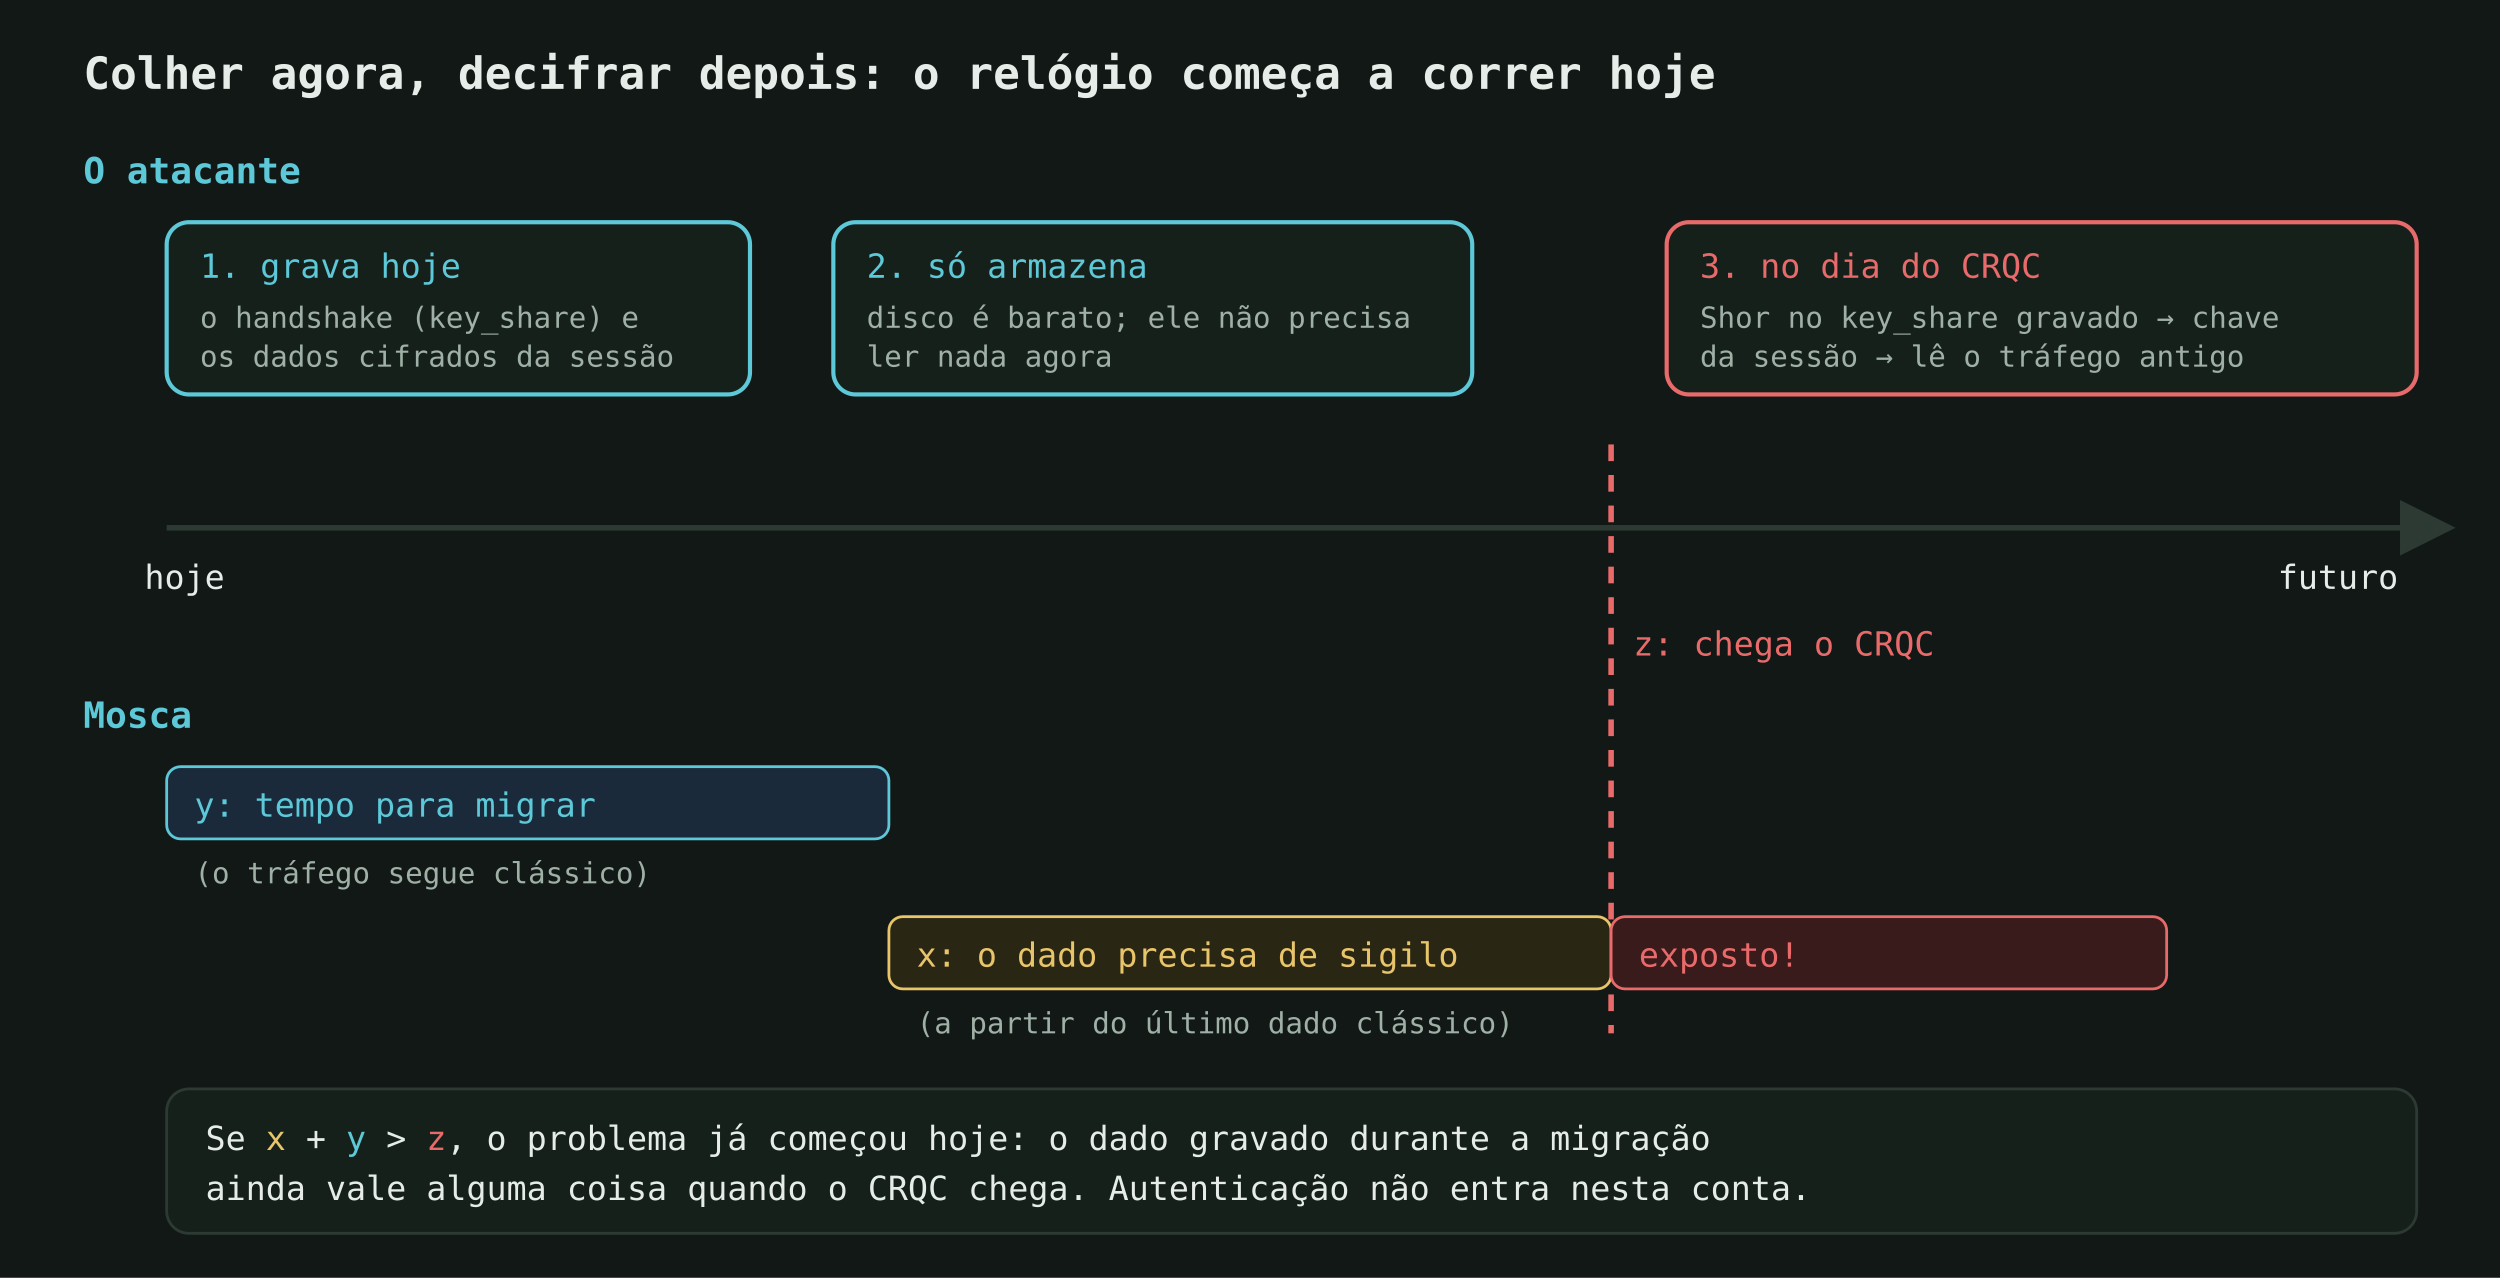
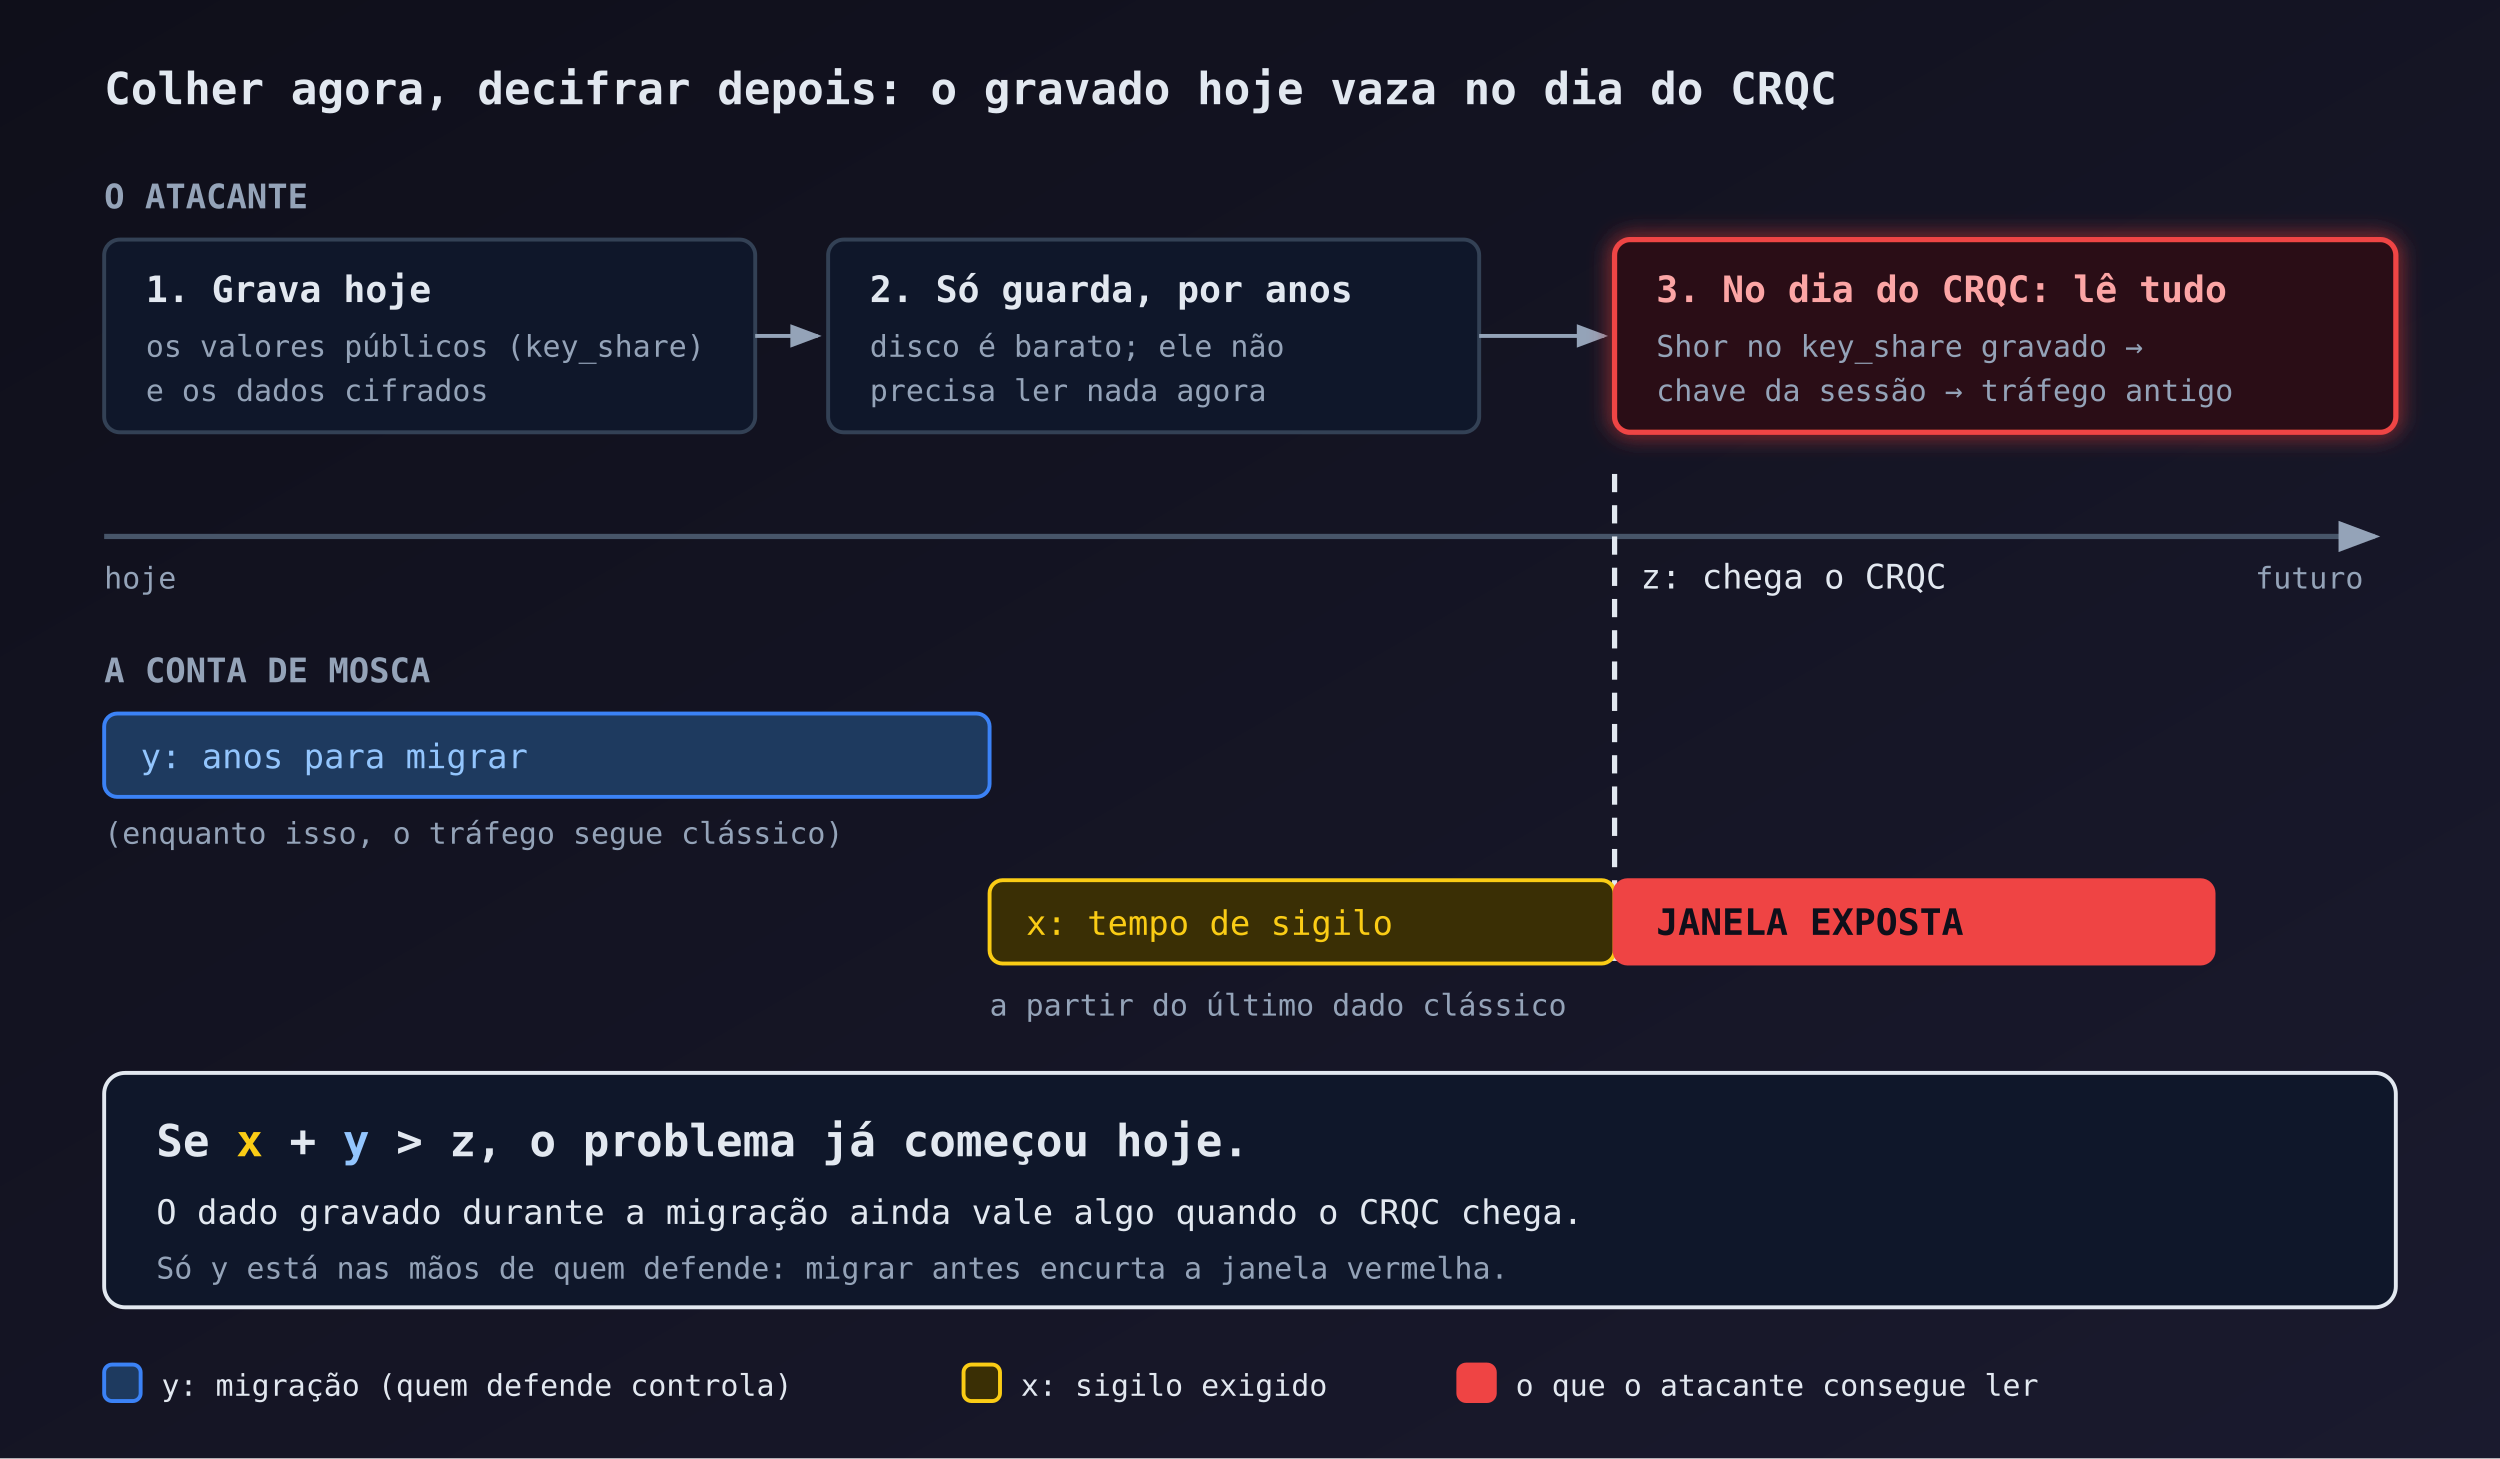
- <svg xmlns="http://www.w3.org/2000/svg" viewBox="0 0 900 460" role="img" aria-labelledby="t d">
+ <svg xmlns="http://www.w3.org/2000/svg" viewBox="0 0 960 560" width="960" height="560" role="img" aria-labelledby="t d">
  <style>
-     text { font-family: ui-monospace, "DejaVu Sans Mono", Menlo, Consolas, monospace; fill: #e6ede8; }
-     .t { font-size: 16px; font-weight: 700; }
-     .h { font-size: 13px; font-weight: 700; fill: #5cc8d8; }
-     .b { font-size: 12px; }
-     .s { font-size: 10.5px; fill: #9fb0a6; }
-     .g { fill: #5ee08a; }
-     .y { fill: #e8c46a; }
-     .c { fill: #5cc8d8; }
-     .r { fill: #e86a6a; }
-     .axis { stroke: #2c3a33; stroke-width: 2; marker-end: url(#ax); }
-     .crqc { stroke: #e86a6a; stroke-width: 2; stroke-dasharray: 6 5; }
-     .step { fill: #16201b; stroke: #5cc8d8; stroke-width: 1.5; }
+     text { font-family: 'SF Mono', 'Fira Code', 'Cascadia Code', 'DejaVu Sans Mono', 'Courier New', monospace; fill: #e2e8f0; }
+     .title { font-size: 17px; font-weight: 700; }
+     .lane { font-size: 13px; font-weight: 700; fill: #94a3b8; }
+     .h { font-size: 14px; font-weight: 700; }
+     .b { font-size: 13px; }
+     .s { font-size: 11.5px; fill: #94a3b8; }
+     .big { font-size: 17px; font-weight: 700; }
+     .blu { fill: #93c5fd; }
+     .gold { fill: #facc15; }
+     .red { fill: #fca5a5; }
+     .dark { fill: #0f0f1a; }
  </style>
  <defs>
-     <marker id="ax" markerWidth="10" markerHeight="10" refX="8" refY="5" orient="auto">
-       <path d="M0,0 L10,5 L0,10 z" fill="#2c3a33" />
+     <linearGradient id="bg-grad" x1="0%" y1="0%" x2="100%" y2="100%">
+       <stop offset="0%" stop-color="#0f0f1a" />
+       <stop offset="100%" stop-color="#1a1a2e" />
+     </linearGradient>
+     <filter id="glow-red" x="-10%" y="-20%" width="120%" height="140%">
+       <feGaussianBlur stdDeviation="4" result="blur" />
+       <feMerge>
+         <feMergeNode in="blur" />
+         <feMergeNode in="SourceGraphic" />
+       </feMerge>
+     </filter>
+     <marker id="arrow-slate" markerWidth="8" markerHeight="6" refX="7" refY="3" orient="auto">
+       <polygon points="0 0, 8 3, 0 6" fill="#94a3b8" />
    </marker>
  </defs>
-   <rect width="900" height="460" fill="#121815" />
-   <text class="t" x="30" y="32">Colher agora, decifrar depois: o relógio começa a correr hoje</text>
-   <text class="h" x="30" y="66">O atacante</text>
-   <rect class="step" x="60" y="80" width="210" height="62" rx="8" />
-   <text class="b c" x="72" y="100">1. grava hoje</text>
-   <text class="s" x="72" y="118">o handshake (key_share) e</text>
-   <text class="s" x="72" y="132">os dados cifrados da sessão</text>
-   <rect class="step" x="300" y="80" width="230" height="62" rx="8" />
-   <text class="b c" x="312" y="100">2. só armazena</text>
-   <text class="s" x="312" y="118">disco é barato; ele não precisa</text>
-   <text class="s" x="312" y="132">ler nada agora</text>
-   <rect class="step" x="600" y="80" width="270" height="62" rx="8" style="stroke:#e86a6a" />
-   <text class="b r" x="612" y="100">3. no dia do CRQC</text>
-   <text class="s" x="612" y="118">Shor no key_share gravado → chave</text>
-   <text class="s" x="612" y="132">da sessão → lê o tráfego antigo</text>
-   <line class="axis" x1="60" y1="190" x2="880" y2="190" />
-   <text class="b" x="52" y="212">hoje</text>
-   <text class="b" x="820" y="212">futuro</text>
-   <line class="crqc" x1="580" y1="160" x2="580" y2="372" />
-   <text class="b r" x="588" y="236">z: chega o CRQC</text>
-   <text class="h" x="30" y="262">Mosca</text>
-   <rect x="60" y="276" width="260" height="26" rx="5" fill="#1b2a3a" stroke="#5cc8d8" />
-   <text class="b c" x="70" y="294">y: tempo para migrar</text>
-   <text class="s" x="70" y="318">(o tráfego segue clássico)</text>
-   <rect x="320" y="330" width="260" height="26" rx="5" fill="#2a2614" stroke="#e8c46a" />
-   <rect x="580" y="330" width="200" height="26" rx="5" fill="#3a1b1b" stroke="#e86a6a" />
-   <text class="b y" x="330" y="348">x: o dado precisa de sigilo</text>
-   <text class="b r" x="590" y="348">exposto!</text>
-   <text class="s" x="330" y="372">(a partir do último dado clássico)</text>
-   <rect x="60" y="392" width="810" height="52" rx="8" fill="#16201b" stroke="#2c3a33" />
-   <text class="b" x="74" y="414">Se <tspan class="y">x</tspan> + <tspan class="c">y</tspan> &gt; <tspan class="r">z</tspan>, o problema já começou hoje: o dado gravado durante a migração</text>
-   <text class="b" x="74" y="432">ainda vale alguma coisa quando o CRQC chega. Autenticação não entra nesta conta.</text>
+   <rect width="960" height="560" fill="url(#bg-grad)" />
+   <text class="title" x="40" y="40">Colher agora, decifrar depois: o gravado hoje vaza no dia do CRQC</text>
+   <text class="lane" x="40" y="80">O ATACANTE</text>
+   <rect x="40" y="92" width="250" height="74" rx="6" fill="#0f172a" stroke="#334155" stroke-width="1.5" />
+   <text class="h" x="56" y="116">1. Grava hoje</text>
+   <text class="s" x="56" y="137">os valores públicos (key_share)</text>
+   <text class="s" x="56" y="154">e os dados cifrados</text>
+   <path d="M290,129 L314,129" stroke="#94a3b8" stroke-width="1.5" fill="none" marker-end="url(#arrow-slate)" />
+   <rect x="318" y="92" width="250" height="74" rx="6" fill="#0f172a" stroke="#334155" stroke-width="1.5" />
+   <text class="h" x="334" y="116">2. Só guarda, por anos</text>
+   <text class="s" x="334" y="137">disco é barato; ele não</text>
+   <text class="s" x="334" y="154">precisa ler nada agora</text>
+   <path d="M568,129 L616,129" stroke="#94a3b8" stroke-width="1.5" fill="none" marker-end="url(#arrow-slate)" />
+   <rect x="620" y="92" width="300" height="74" rx="6" fill="#2a0f14" stroke="#ef4444" stroke-width="2" filter="url(#glow-red)" />
+   <text class="h red" x="636" y="116">3. No dia do CRQC: lê tudo</text>
+   <text class="s" x="636" y="137">Shor no key_share gravado →</text>
+   <text class="s" x="636" y="154">chave da sessão → tráfego antigo</text>
+   <line x1="40" y1="206" x2="912" y2="206" stroke="#475569" stroke-width="2" marker-end="url(#arrow-slate)" />
+   <text class="s" x="40" y="226">hoje</text>
+   <text class="s" x="866" y="226">futuro</text>
+   <line x1="620" y1="182" x2="620" y2="374" stroke="#e2e8f0" stroke-width="2" stroke-dasharray="7 5" />
+   <text class="b" x="630" y="226">z: chega o CRQC</text>
+   <text class="lane" x="40" y="262">A CONTA DE MOSCA</text>
+   <rect x="40" y="274" width="340" height="32" rx="5" fill="#1e3a5f" stroke="#3b82f6" stroke-width="1.5" />
+   <text class="b blu" x="54" y="295">y: anos para migrar</text>
+   <text class="s" x="40" y="324">(enquanto isso, o tráfego segue clássico)</text>
+   <rect x="380" y="338" width="240" height="32" rx="5" fill="#3a2f05" stroke="#facc15" stroke-width="1.5" />
+   <text class="b gold" x="394" y="359">x: tempo de sigilo</text>
+   <rect x="620" y="338" width="230" height="32" rx="5" fill="#ef4444" stroke="#ef4444" stroke-width="1.5" />
+   <text class="h dark" x="636" y="359">JANELA EXPOSTA</text>
+   <text class="s" x="380" y="390">a partir do último dado clássico</text>
+   <rect x="40" y="412" width="880" height="90" rx="8" fill="#0f172a" stroke="#e2e8f0" stroke-width="1.5" />
+   <text class="big" x="60" y="444">Se <tspan class="gold">x</tspan> + <tspan class="blu">y</tspan> &gt; z, o problema já começou hoje.</text>
+   <text class="b" x="60" y="470">O dado gravado durante a migração ainda vale algo quando o CRQC chega.</text>
+   <text class="s" x="60" y="491">Só y está nas mãos de quem defende: migrar antes encurta a janela vermelha.</text>
+   <g class="s">
+     <rect x="40" y="524" width="14" height="14" rx="3" fill="#1e3a5f" stroke="#3b82f6" stroke-width="1.5" />
+     <text x="62" y="536">y: migração (quem defende controla)</text>
+     <rect x="370" y="524" width="14" height="14" rx="3" fill="#3a2f05" stroke="#facc15" stroke-width="1.5" />
+     <text x="392" y="536">x: sigilo exigido</text>
+     <rect x="560" y="524" width="14" height="14" rx="3" fill="#ef4444" stroke="#ef4444" stroke-width="1.5" />
+     <text x="582" y="536">o que o atacante consegue ler</text>
+   </g>
</svg>
